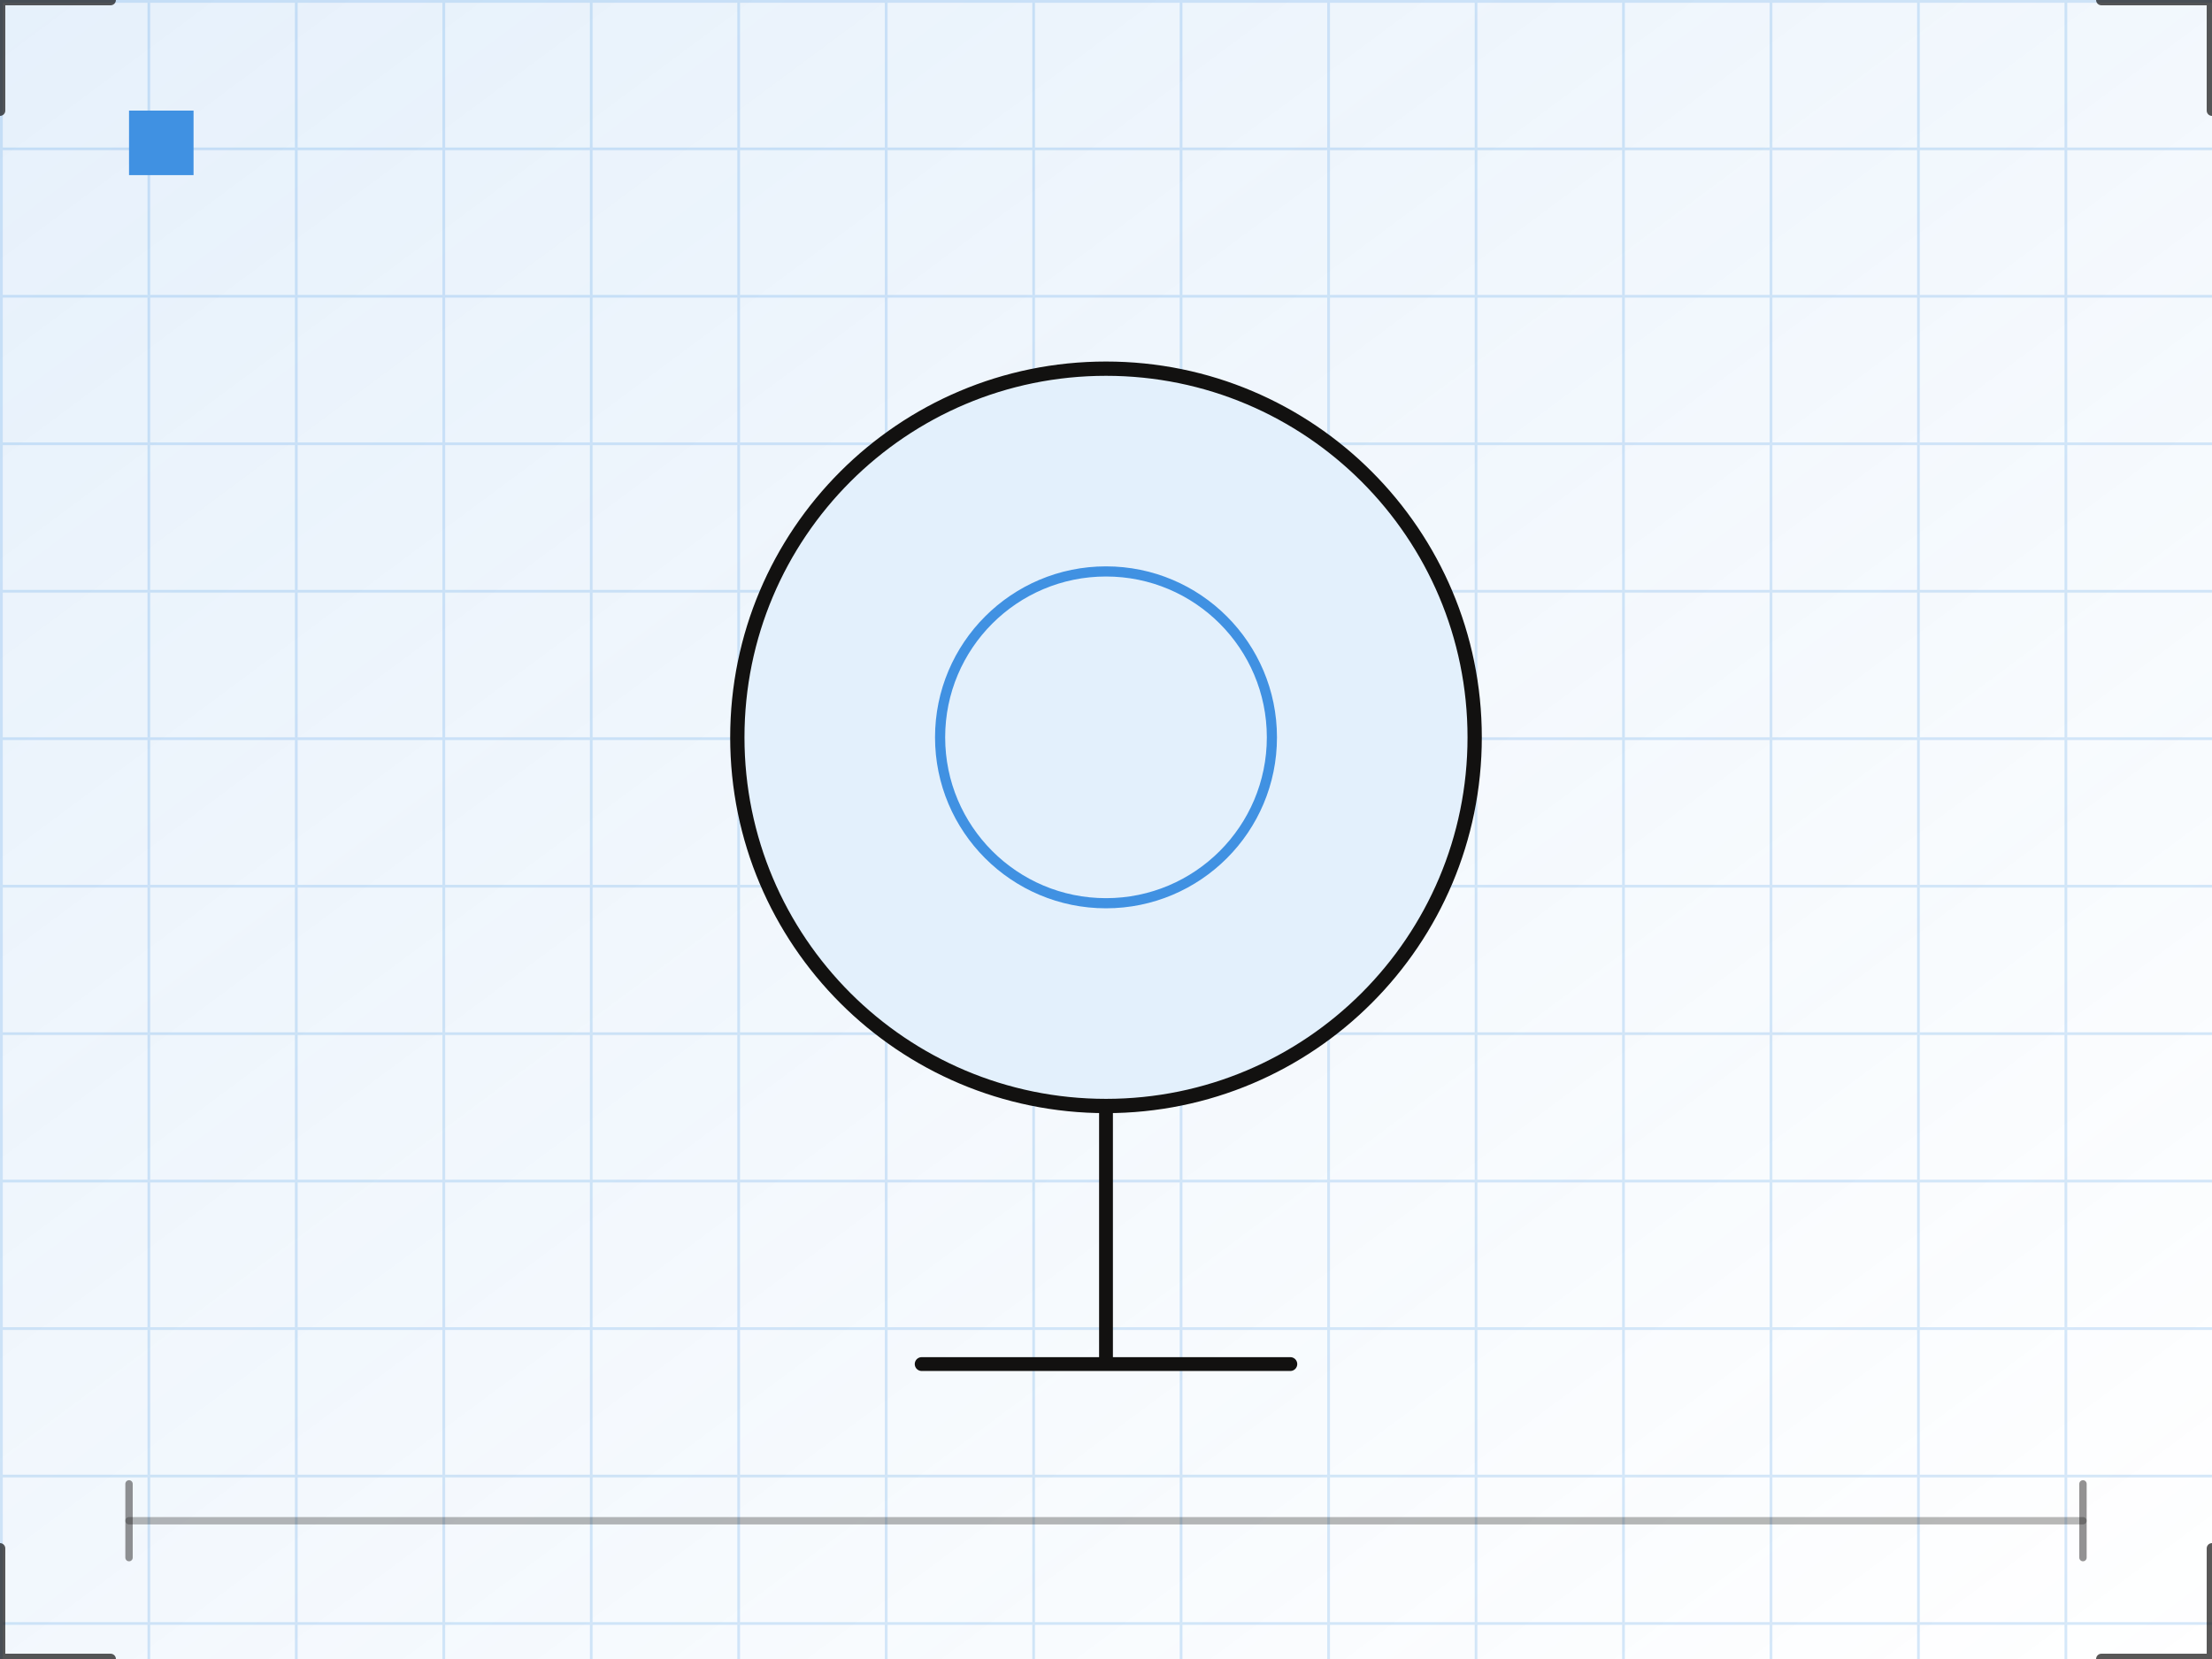
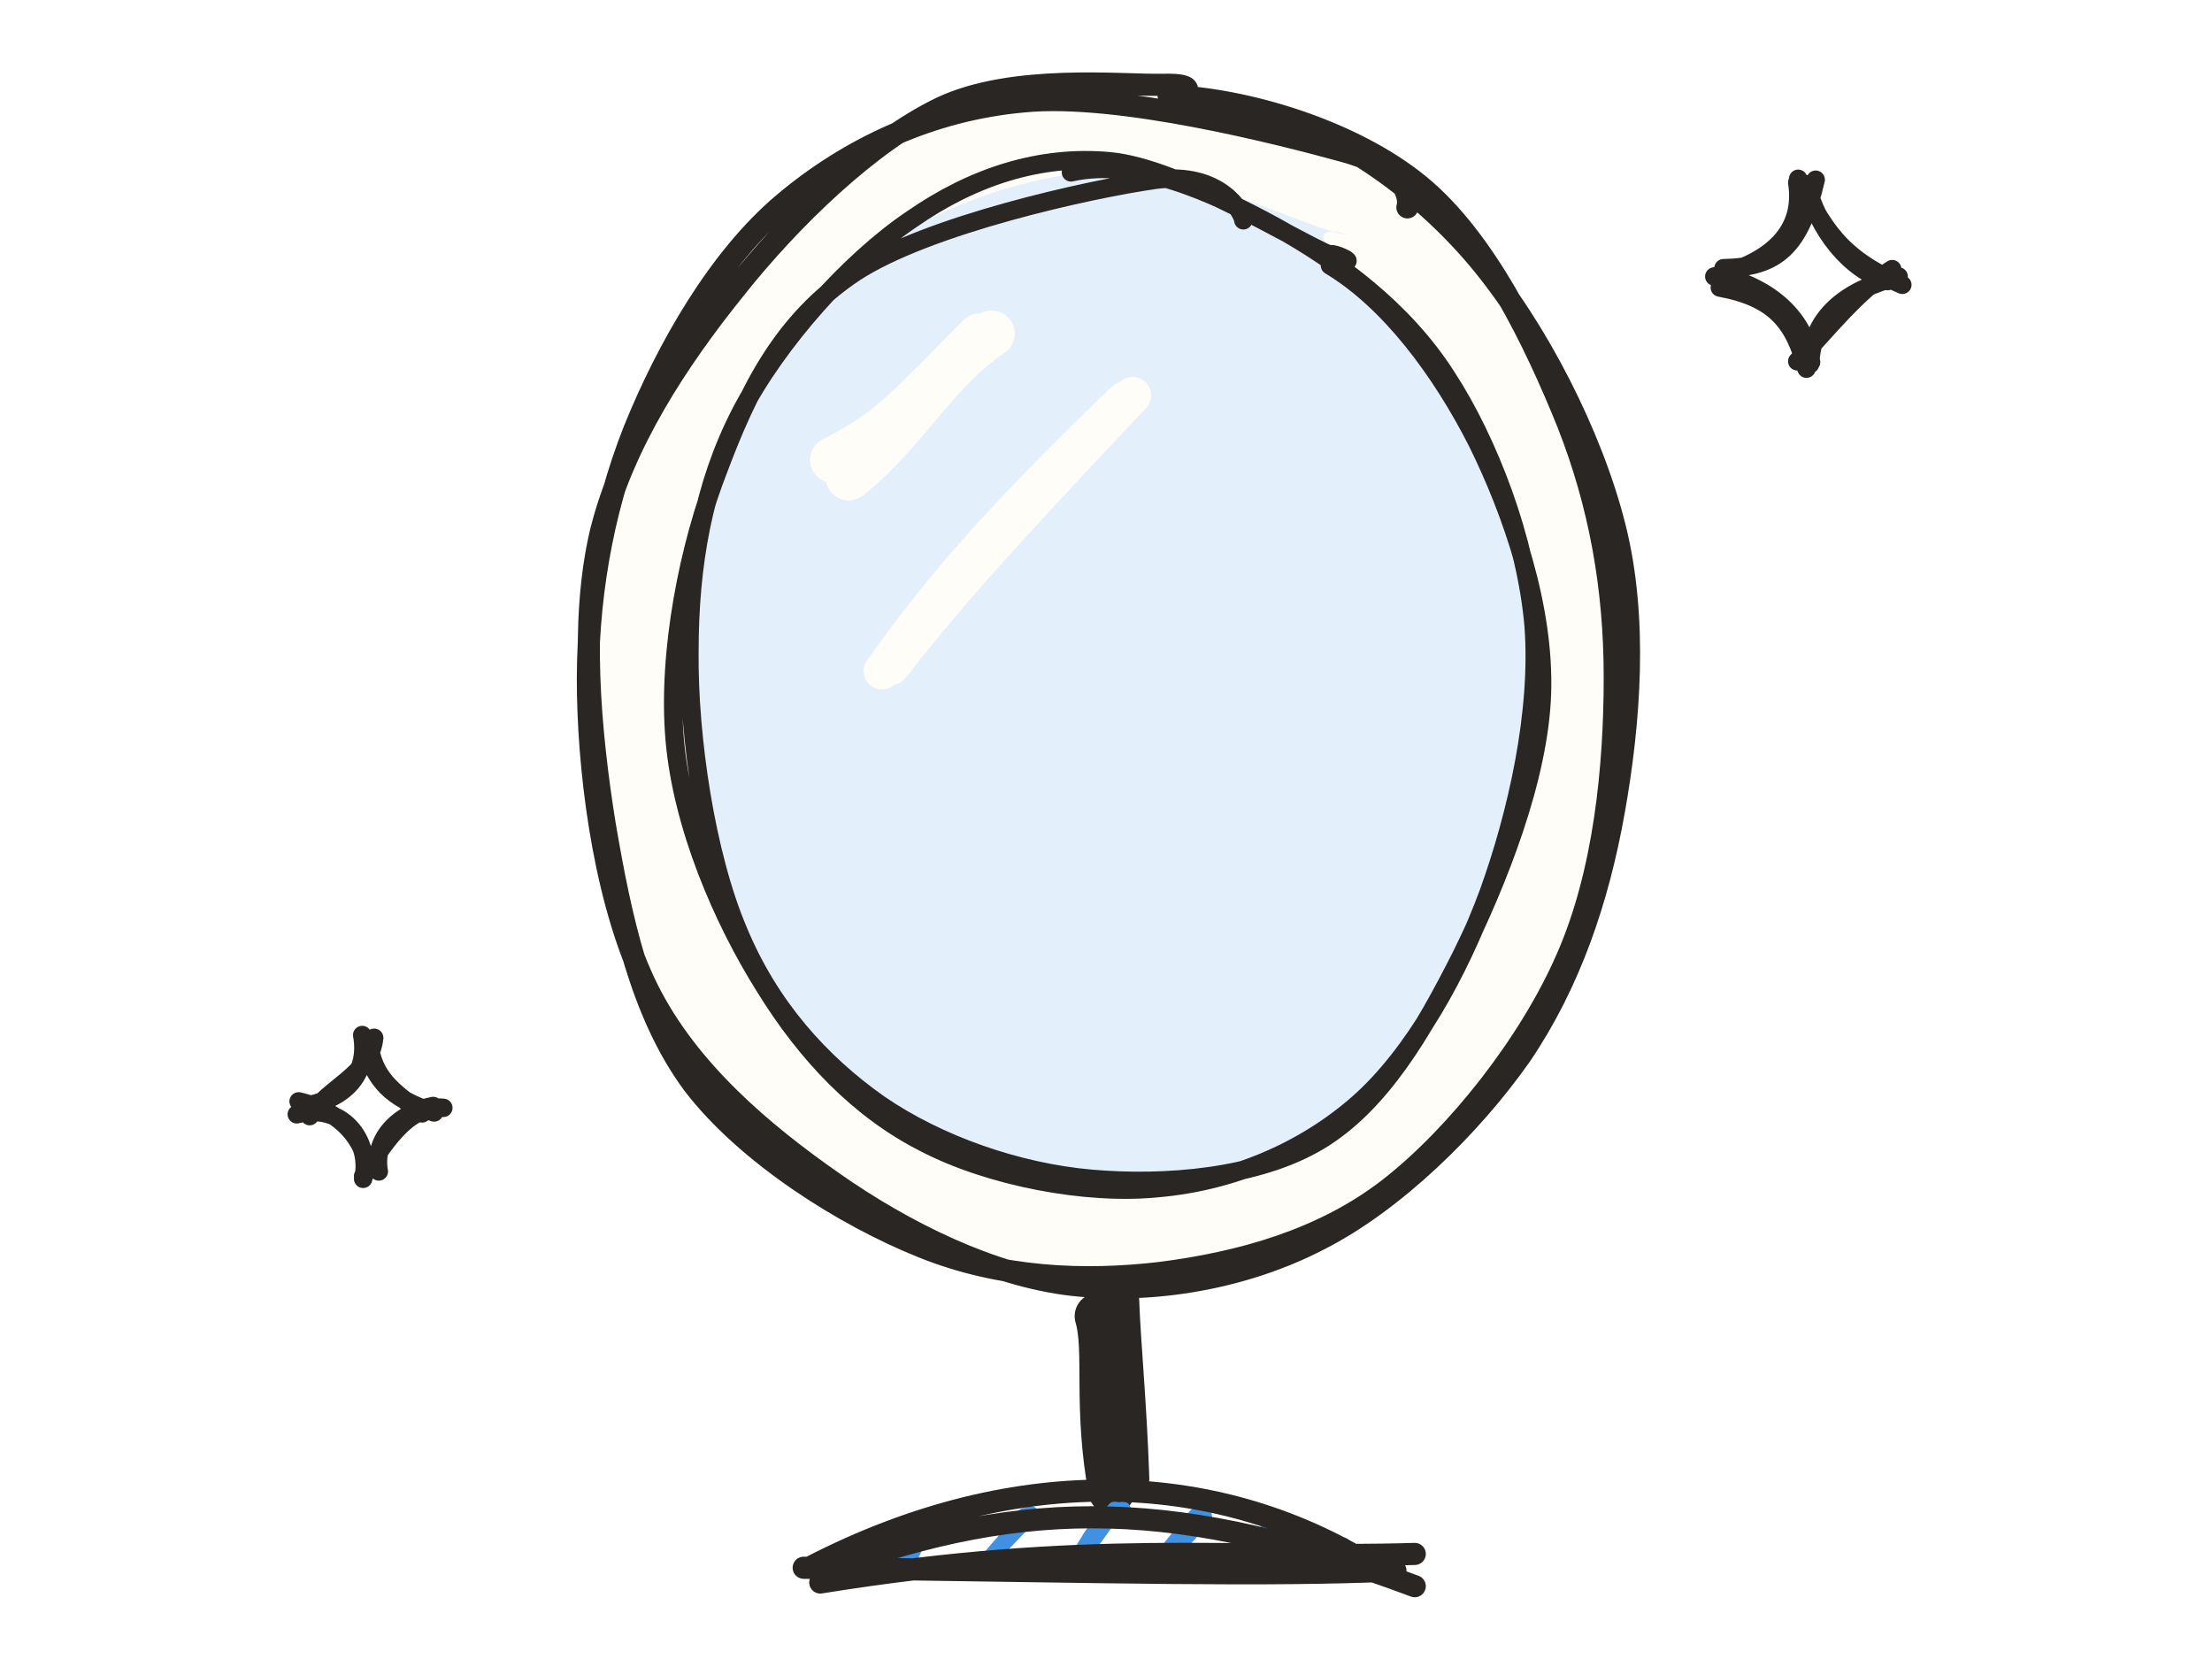
<svg xmlns="http://www.w3.org/2000/svg" viewBox="0 0 240 180" fill="none" stroke-linecap="round" stroke-linejoin="round">
-   <defs>
-     <pattern id="grd" width="16" height="16" patternUnits="userSpaceOnUse">
-       <path d="M16 0H0V16" stroke="#4091e2" stroke-opacity="0.2" stroke-width="0.6" />
-     </pattern>
-     <linearGradient id="wash" x1="0" y1="0" x2="1" y2="1">
-       <stop offset="0" stop-color="#4091e2" stop-opacity="0.13" />
-       <stop offset="1" stop-color="#4091e2" stop-opacity="0" />
-     </linearGradient>
-     <linearGradient id="bar" x1="0" y1="0" x2="0" y2="1">
-       <stop offset="0" stop-color="#6eb4f5" />
-       <stop offset="1" stop-color="#2f6bb9" />
-     </linearGradient>
-     <radialGradient id="core" cx="50%" cy="45%" r="55%">
-       <stop offset="0" stop-color="#4091e2" stop-opacity=".34" />
-       <stop offset="1" stop-color="#4091e2" stop-opacity="0" />
-     </radialGradient>
-   </defs>
-   <rect width="240.0" height="180.0" fill="url(#grd)" />
-   <rect width="240.0" height="180.0" fill="url(#wash)" />
-   <path d="M0 12V0H12M228.0 0H240.0V12M240.0 168.0V180.0H228.0M12 180.0H0V168.0" stroke="#121110" stroke-opacity=".7" stroke-width="1.15" />
-   <rect x="14" y="12" width="7" height="7" fill="#4091e2" />
-   <path d="M14 165.0H226.0" stroke="#121110" stroke-opacity=".3" stroke-width=".8" />
-   <path d="M14 161.0v8M226.0 161.0v8" stroke="#121110" stroke-opacity=".45" stroke-width=".8" />
-   <circle cx="120" cy="80" r="40" fill="#e3f0fc" stroke="#121110" stroke-width="1.55" />
-   <path d="M120 120V148M100 148H140" fill="none" stroke="#121110" stroke-width="1.5" />
-   <circle cx="120" cy="80" r="18" fill="none" stroke="#4091e2" stroke-width="1.1" />
+   <path d="M102.8 11.8 C110.6 8, 122.2 8.4, 131 10.4 C139.8 12.4, 148.9 17.7, 155.8 24 C162.7 30.3, 168.9 39.2, 172.2 48.3 C175.5 57.4, 175.9 68.5, 175.4 78.6 C174.9 88.7, 173.5 100.4, 169.1 109.1 C164.7 117.8, 156.5 126, 149 130.8 C141.4 135.5, 132.8 137.2, 123.8 137.7 C114.9 138.1, 103.3 137.5, 95.3 133.6 C87.4 129.7, 81.2 122.6, 75.9 114.3 C70.6 106.1, 65.1 94.4, 63.6 84.3 C62.2 74.1, 64.2 62.8, 67.1 53.3 C70.1 43.7, 73.2 34.3, 81.5 27 C89.7 19.8, 109.1 12.6, 116.6 9.9 C124 7.1, 126.2 9.7, 126.3 10.6 M143.5 14.9 C151.9 18, 161.2 26.5, 166.5 34.4 C171.8 42.2, 173.7 52.3, 175.1 61.9 C176.5 71.5, 177.5 82.3, 175 92.1 C172.5 101.8, 166.7 113.2, 160.1 120.6 C153.5 128, 143.8 133.8, 135.1 136.5 C126.4 139.2, 116 138.8, 107.8 136.8 C99.5 134.8, 92.3 130.4, 85.7 124.5 C79.2 118.5, 72 110, 68.4 100.9 C64.8 91.8, 63.5 79.7, 64.2 69.8 C65 59.9, 68.7 50, 73 41.7 C77.4 33.3, 82.7 24.7, 90.3 19.5 C97.9 14.2, 109.4 11.1, 118.5 10.2 C127.6 9.3, 141 13.1, 145.1 14 C149.2 14.9, 143.7 14.6, 143.1 15.6" stroke="none" fill="#fffdf8" />
+   <path d="M137.2 12.3 C145.2 14.3, 154.1 20.6, 160.4 28.1 C166.7 35.6, 172.7 47.2, 175.2 57.2 C177.7 67.1, 176.8 78.5, 175.1 88 C173.4 97.6, 170.3 106.7, 165 114.5 C159.6 122.2, 151.2 130.4, 143.1 134.5 C135 138.7, 125.1 140.4, 116.3 139.4 C107.6 138.4, 98.1 133.7, 90.4 128.3 C82.8 123, 74.7 116.2, 70.3 107.4 C65.9 98.6, 64 85.5, 63.8 75.4 C63.6 65.3, 65.3 55.6, 68.8 46.7 C72.4 37.8, 78 28, 85 22.1 C92.1 16.1, 101 11.9, 111.1 11 C121.3 10, 138.9 14.5, 145.8 16.4 C152.7 18.3, 153 21.5, 152.7 22.5 M126.8 10.4 C135.2 10.7, 146.8 14.2, 154 20.1 C161.2 26, 166.5 37, 170.1 45.9 C173.6 54.8, 175.2 63.8, 175.2 73.5 C175.2 83.2, 174.1 94.7, 170 104 C166 113.2, 158.1 123.2, 150.8 128.9 C143.5 134.6, 134.5 137, 126 138.1 C117.6 139.1, 108.5 138.7, 100.1 135.3 C91.6 131.9, 81 125.2, 75.2 117.6 C69.5 109.9, 67.3 99.4, 65.6 89.4 C64 79.4, 62.9 67.4, 65.2 57.7 C67.6 48.1, 73.5 39.1, 79.7 31.4 C85.8 23.7, 94.4 15.4, 102.1 11.7 C109.9 8, 121.8 9.3, 126.1 9.2 C130.5 9.1, 128.2 10.2, 128.3 11.2" stroke="#2a2623" stroke-width="2.4" />
+   <path d="M139.5 25.3 C146.7 28.2, 155.1 35.3, 159.4 42.8 C163.8 50.2, 165.1 60.5, 165.4 69.9 C165.8 79.3, 164.8 90.9, 161.7 99.2 C158.5 107.5, 153.2 114.5, 146.7 119.6 C140.2 124.7, 130.3 129.2, 122.7 129.9 C115 130.6, 107.6 128.1, 100.7 124 C93.9 119.9, 86.4 113.2, 81.7 105.4 C77.1 97.5, 73.2 86.4, 72.7 77.1 C72.3 67.9, 75.4 58.1, 79 49.9 C82.6 41.8, 88.3 33.3, 94.5 28.3 C100.6 23.3, 108.1 20.3, 116 19.9 C124 19.5, 137.6 24.6, 142.1 26.1 C146.6 27.6, 143.2 28.1, 143 28.8 M143.8 27.2 C151 31, 157.5 39.4, 161.4 47.4 C165.3 55.4, 167.6 66.2, 167.2 75.1 C166.8 84, 162.9 92.8, 158.9 100.6 C155 108.4, 149.6 117, 143.4 121.7 C137.1 126.4, 129.1 128.4, 121.5 128.7 C113.9 128.9, 104.4 127.6, 97.7 123.1 C91 118.5, 85.2 109.4, 81.3 101.4 C77.4 93.5, 74.4 84.6, 74.1 75.6 C73.9 66.5, 76.2 55.3, 79.8 47.2 C83.3 39, 88.9 31.6, 95.6 26.8 C102.4 22.1, 112.2 18.8, 120.3 18.5 C128.4 18.2, 140.3 23.9, 144.2 25 C148.1 26.2, 144.2 24.4, 143.6 25.5" stroke="none" fill="#e3f0fc" />
+   <path d="M116.2 18.7 C123.4 17.1, 131.6 20.9, 138.4 24.6 C145.1 28.3, 152.3 33.6, 156.9 40.8 C161.6 48, 165.6 58.6, 166.4 67.9 C167.1 77.3, 164.6 88.3, 161.5 96.9 C158.3 105.5, 153.4 114.4, 147.4 119.7 C141.4 125, 133.6 128.2, 125.7 128.9 C117.9 129.7, 107.4 127.7, 100.3 124 C93.2 120.4, 87.5 114.4, 83 107.1 C78.4 99.8, 74 89.6, 73.2 80.2 C72.4 70.8, 74.7 59.2, 78 50.8 C81.2 42.3, 84.9 34.8, 92.7 29.6 C100.6 24.4, 118.3 20.5, 125.4 19.5 C132.4 18.6, 134.8 23, 134.9 23.9 M144.3 28.8 C150.8 32.7, 156.4 40.3, 160.3 48 C164.1 55.7, 167.6 65.9, 167.3 75.2 C167 84.5, 162.5 95.7, 158.5 103.8 C154.4 111.9, 149.8 119.8, 143.1 123.8 C136.4 127.8, 126.4 128.6, 118.4 127.9 C110.4 127.2, 101.8 124.2, 95.4 119.8 C89 115.3, 83.5 109.2, 80.1 101 C76.6 92.8, 74.7 80, 74.8 70.7 C74.8 61.3, 76.3 52.7, 80.3 44.9 C84.3 37.1, 92.2 28.3, 98.9 23.8 C105.5 19.2, 112.8 16.8, 120.4 17.5 C128 18.2, 140.5 26.1, 144.4 27.7 C148.4 29.4, 144.6 27, 143.9 27.7" stroke="#2a2623" stroke-width="2" />
+   <path d="M90.4 49.9 C96.9 46.6, 98.8 44, 106.3 36.5 M92.1 51.8 C98.5 46.6, 101.4 40.4, 107.6 36.2" stroke="#fffdf8" stroke-width="5" />
+   <path d="M95.7 72.8 C100.9 65.6, 106.1 58.7, 122 43.4 M96.7 72.3 C101.6 66, 106.6 60.1, 122.9 42.9" stroke="#fffdf8" stroke-width="4" />
+   <path d="M121.1 141.1 C121.3 146.3, 121.9 151.9, 122.2 160.4 M119.1 142.8 C120.2 146.5, 118.9 152.6, 120.6 161.8" stroke="#2a2623" stroke-width="5" />
+   <path d="M87.7 170.3 C87.7 170.3, 87.7 170.3, 87.7 170.3 M87.7 170.3 C87.7 170.3, 87.7 170.3, 87.7 170.3 M98 170 C99.2 168.5, 99.4 166.6, 100.8 165.4 M97.9 169.5 C98.8 168.3, 99.7 167.1, 101 165.6 M106.8 170.3 C108 168.3, 110.3 165.7, 111.2 164.5 M106.8 170 C108 168.1, 110 166.3, 111.8 164.3 M116.5 169.7 C118.4 167.2, 118.8 165, 121.8 163.8 M115.6 170 C118.2 168.2, 119.1 166, 121 163.8 M124.7 169.2 C126.5 169, 128.3 167.4, 130.6 164.5 M125.2 169.5 C127.2 168.3, 128.1 166.3, 129.8 164.5 M134.3 170 C135.9 167.6, 138 166.6, 138.6 165.6 M134.3 170.2 C136 168.3, 136.8 167.2, 138.1 165.4 M143.8 170.3 C144.5 169.5, 144.9 168.5, 145.6 167.7 M143.7 170 C144.2 169.3, 144.8 168.6, 145.7 167.7" stroke="#4091e2" stroke-width="1.8" />
+   <path d="M88 170 C110.5 158.4, 132.7 159.4, 149.8 170.5 M89.6 170.4 C111.6 162.2, 128.4 162.7, 153.5 172.1 M153.5 168.6 C133.6 169.2, 118.2 167, 89 171.7 M151.4 170.4 C136.9 171, 122.4 170.6, 87.2 170.1" stroke="#2a2623" stroke-width="2.4" />
+   <path d="M196 20 C197.3 25, 200.7 29.3, 204.8 30.5 M195.1 19.4 C197.8 24.6, 199.4 27.9, 206.4 30.9 M206 30 C200.3 31.5, 196.6 34.3, 196.4 39.5 M205.3 29.2 C201.5 31.6, 198.3 35.7, 195 39.2 M196 40 C194.7 35, 192.6 32.3, 186.6 31.2 M196.5 39.3 C195.7 33.4, 190.3 30.7, 186.8 30 M186 30 C192.4 28.4, 195.8 25, 195 19.8 M187 29.1 C192.8 29, 195.3 26.8, 197 19.5 M196 20 C196 20, 196 20, 196 20 M196 20 C196 20, 196 20, 196 20 M40 113 C40.5 117, 42.5 118.3, 45.8 120.8 M39.8 114.1 C40.8 117, 42.1 119.1, 47.1 120.7 M47 120 C43.8 120.6, 40.4 123.2, 41.1 127.1 M48.1 120.2 C44.1 119.8, 41.4 124.5, 39.4 127.6 M40 127 C39.5 123.7, 37.2 120.6, 32.4 119.5 M39.4 127.9 C40.3 124.5, 37.7 119.5, 32.2 120.9 M33 120 C37.8 119.2, 40 116.2, 39.3 112.3 M33.6 121.1 C35.7 117.9, 40.2 116.6, 40.6 112.6 M40 113 C40 113, 40 113, 40 113 M40 113 C40 113, 40 113, 40 113" stroke="#2a2623" stroke-width="2" />
</svg>
